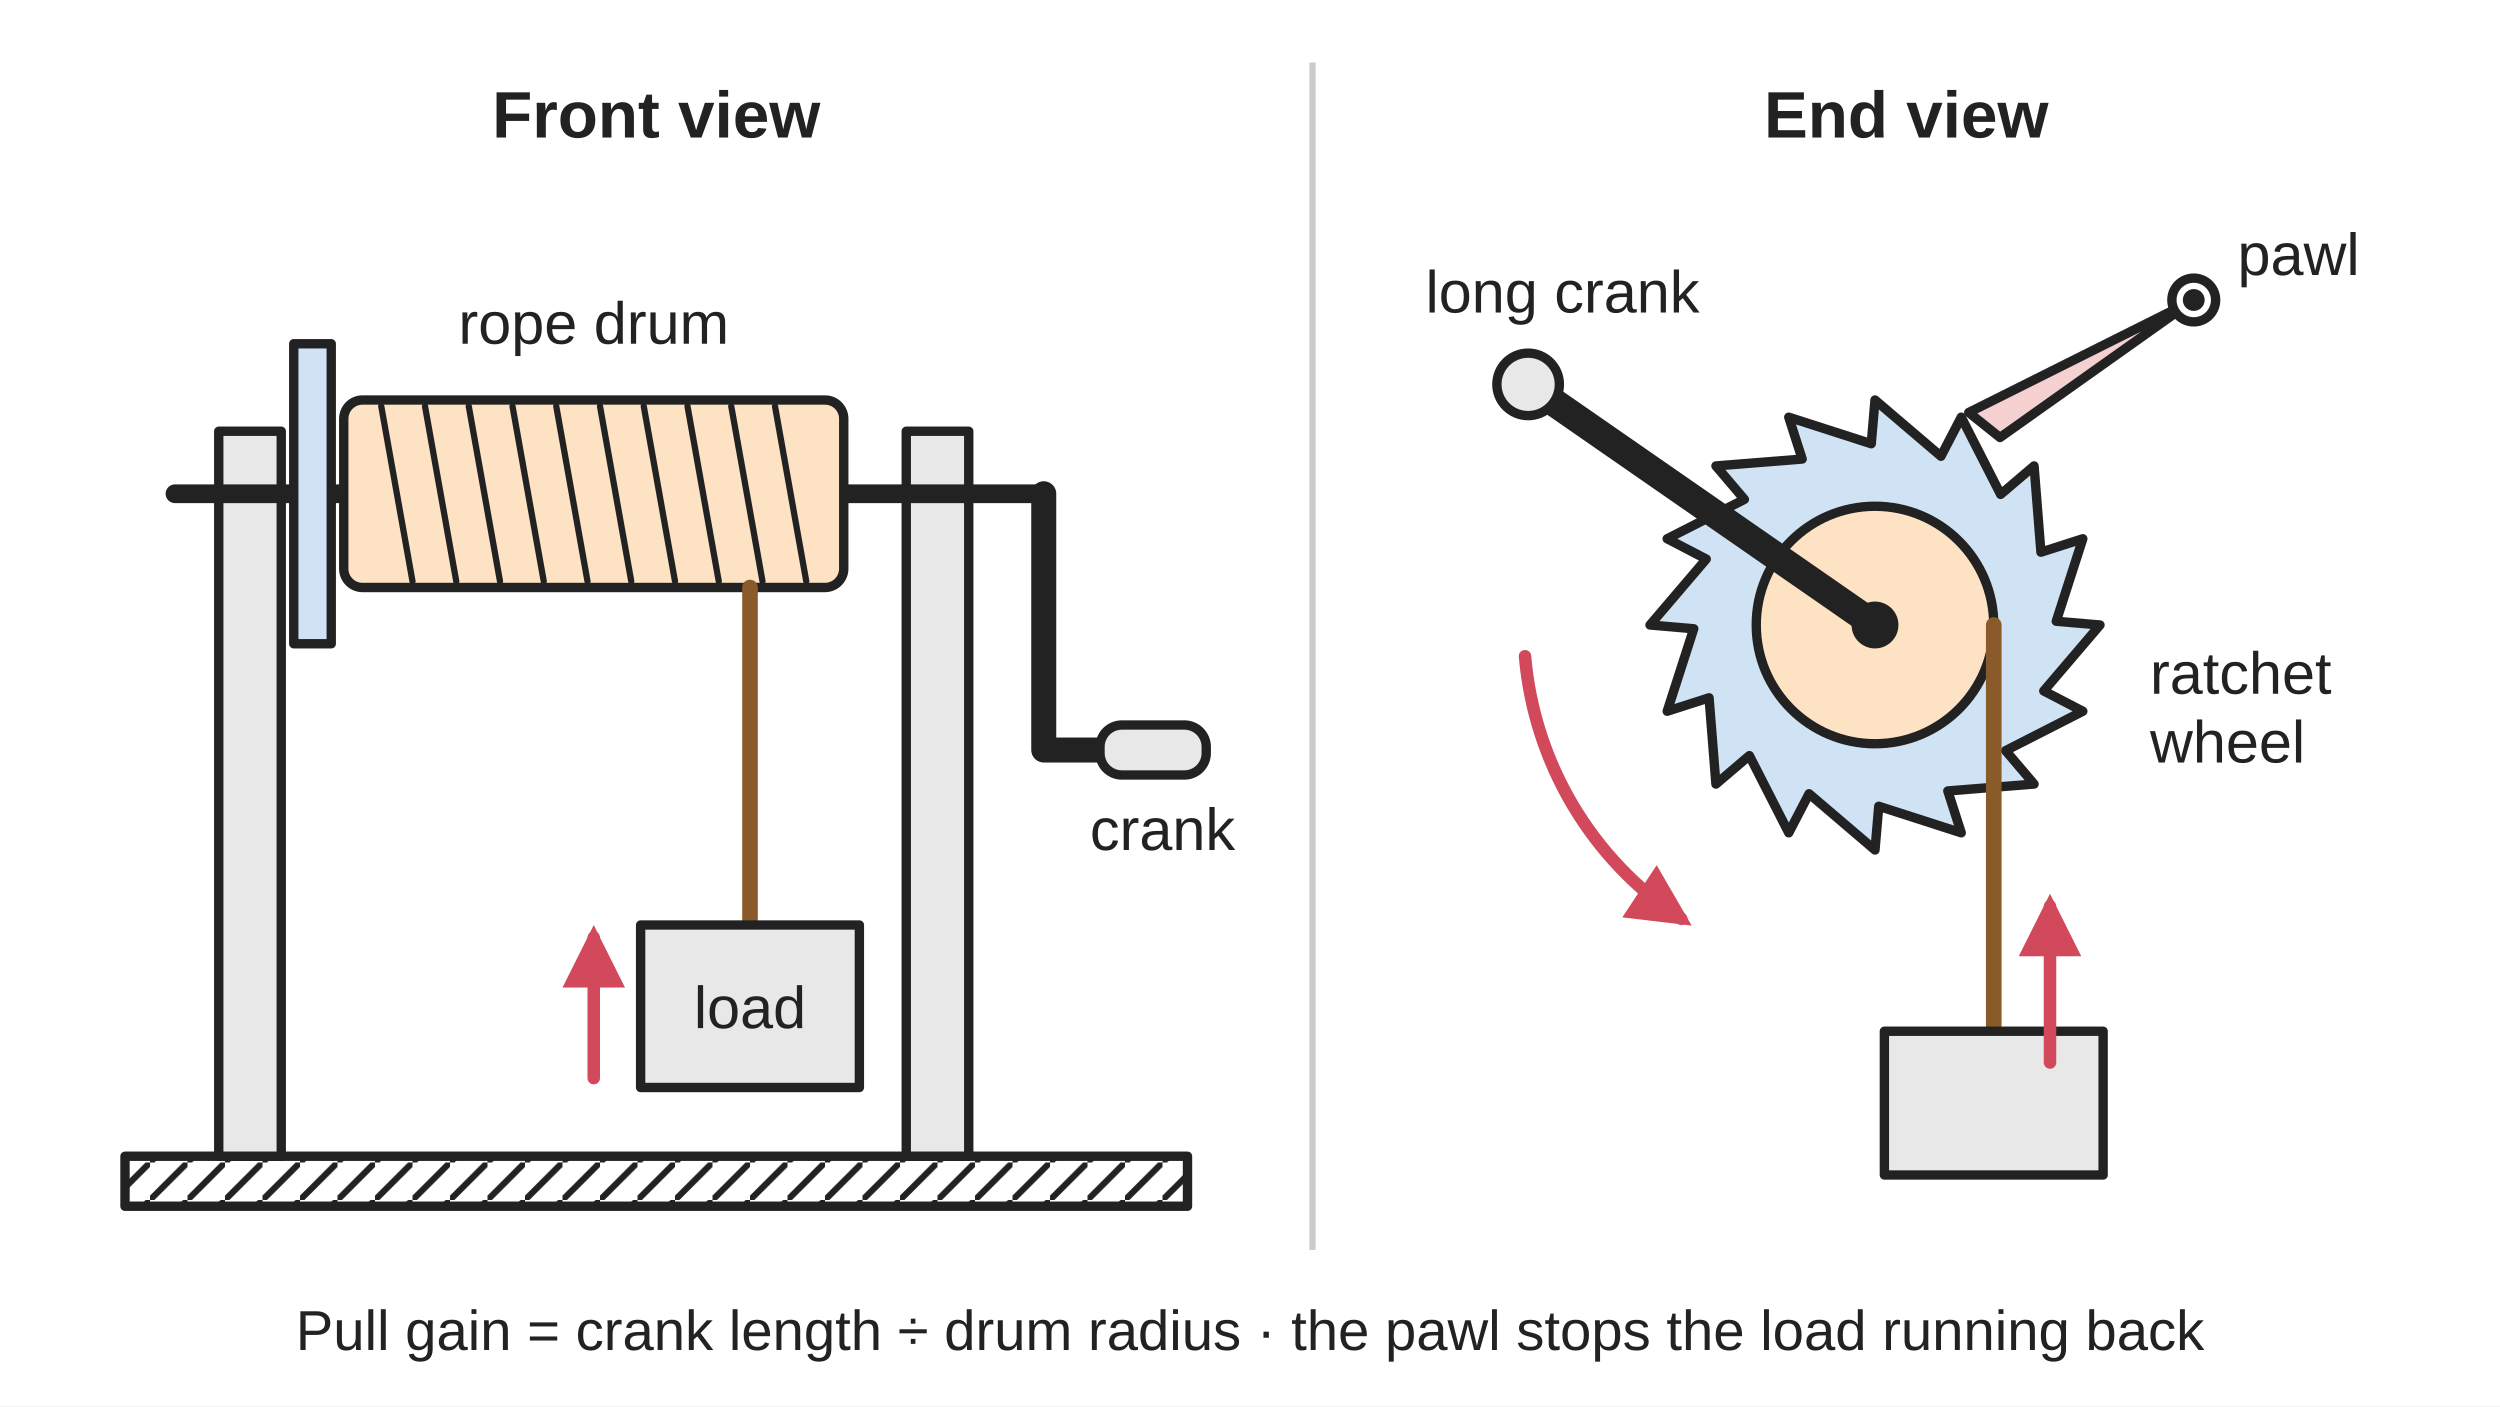
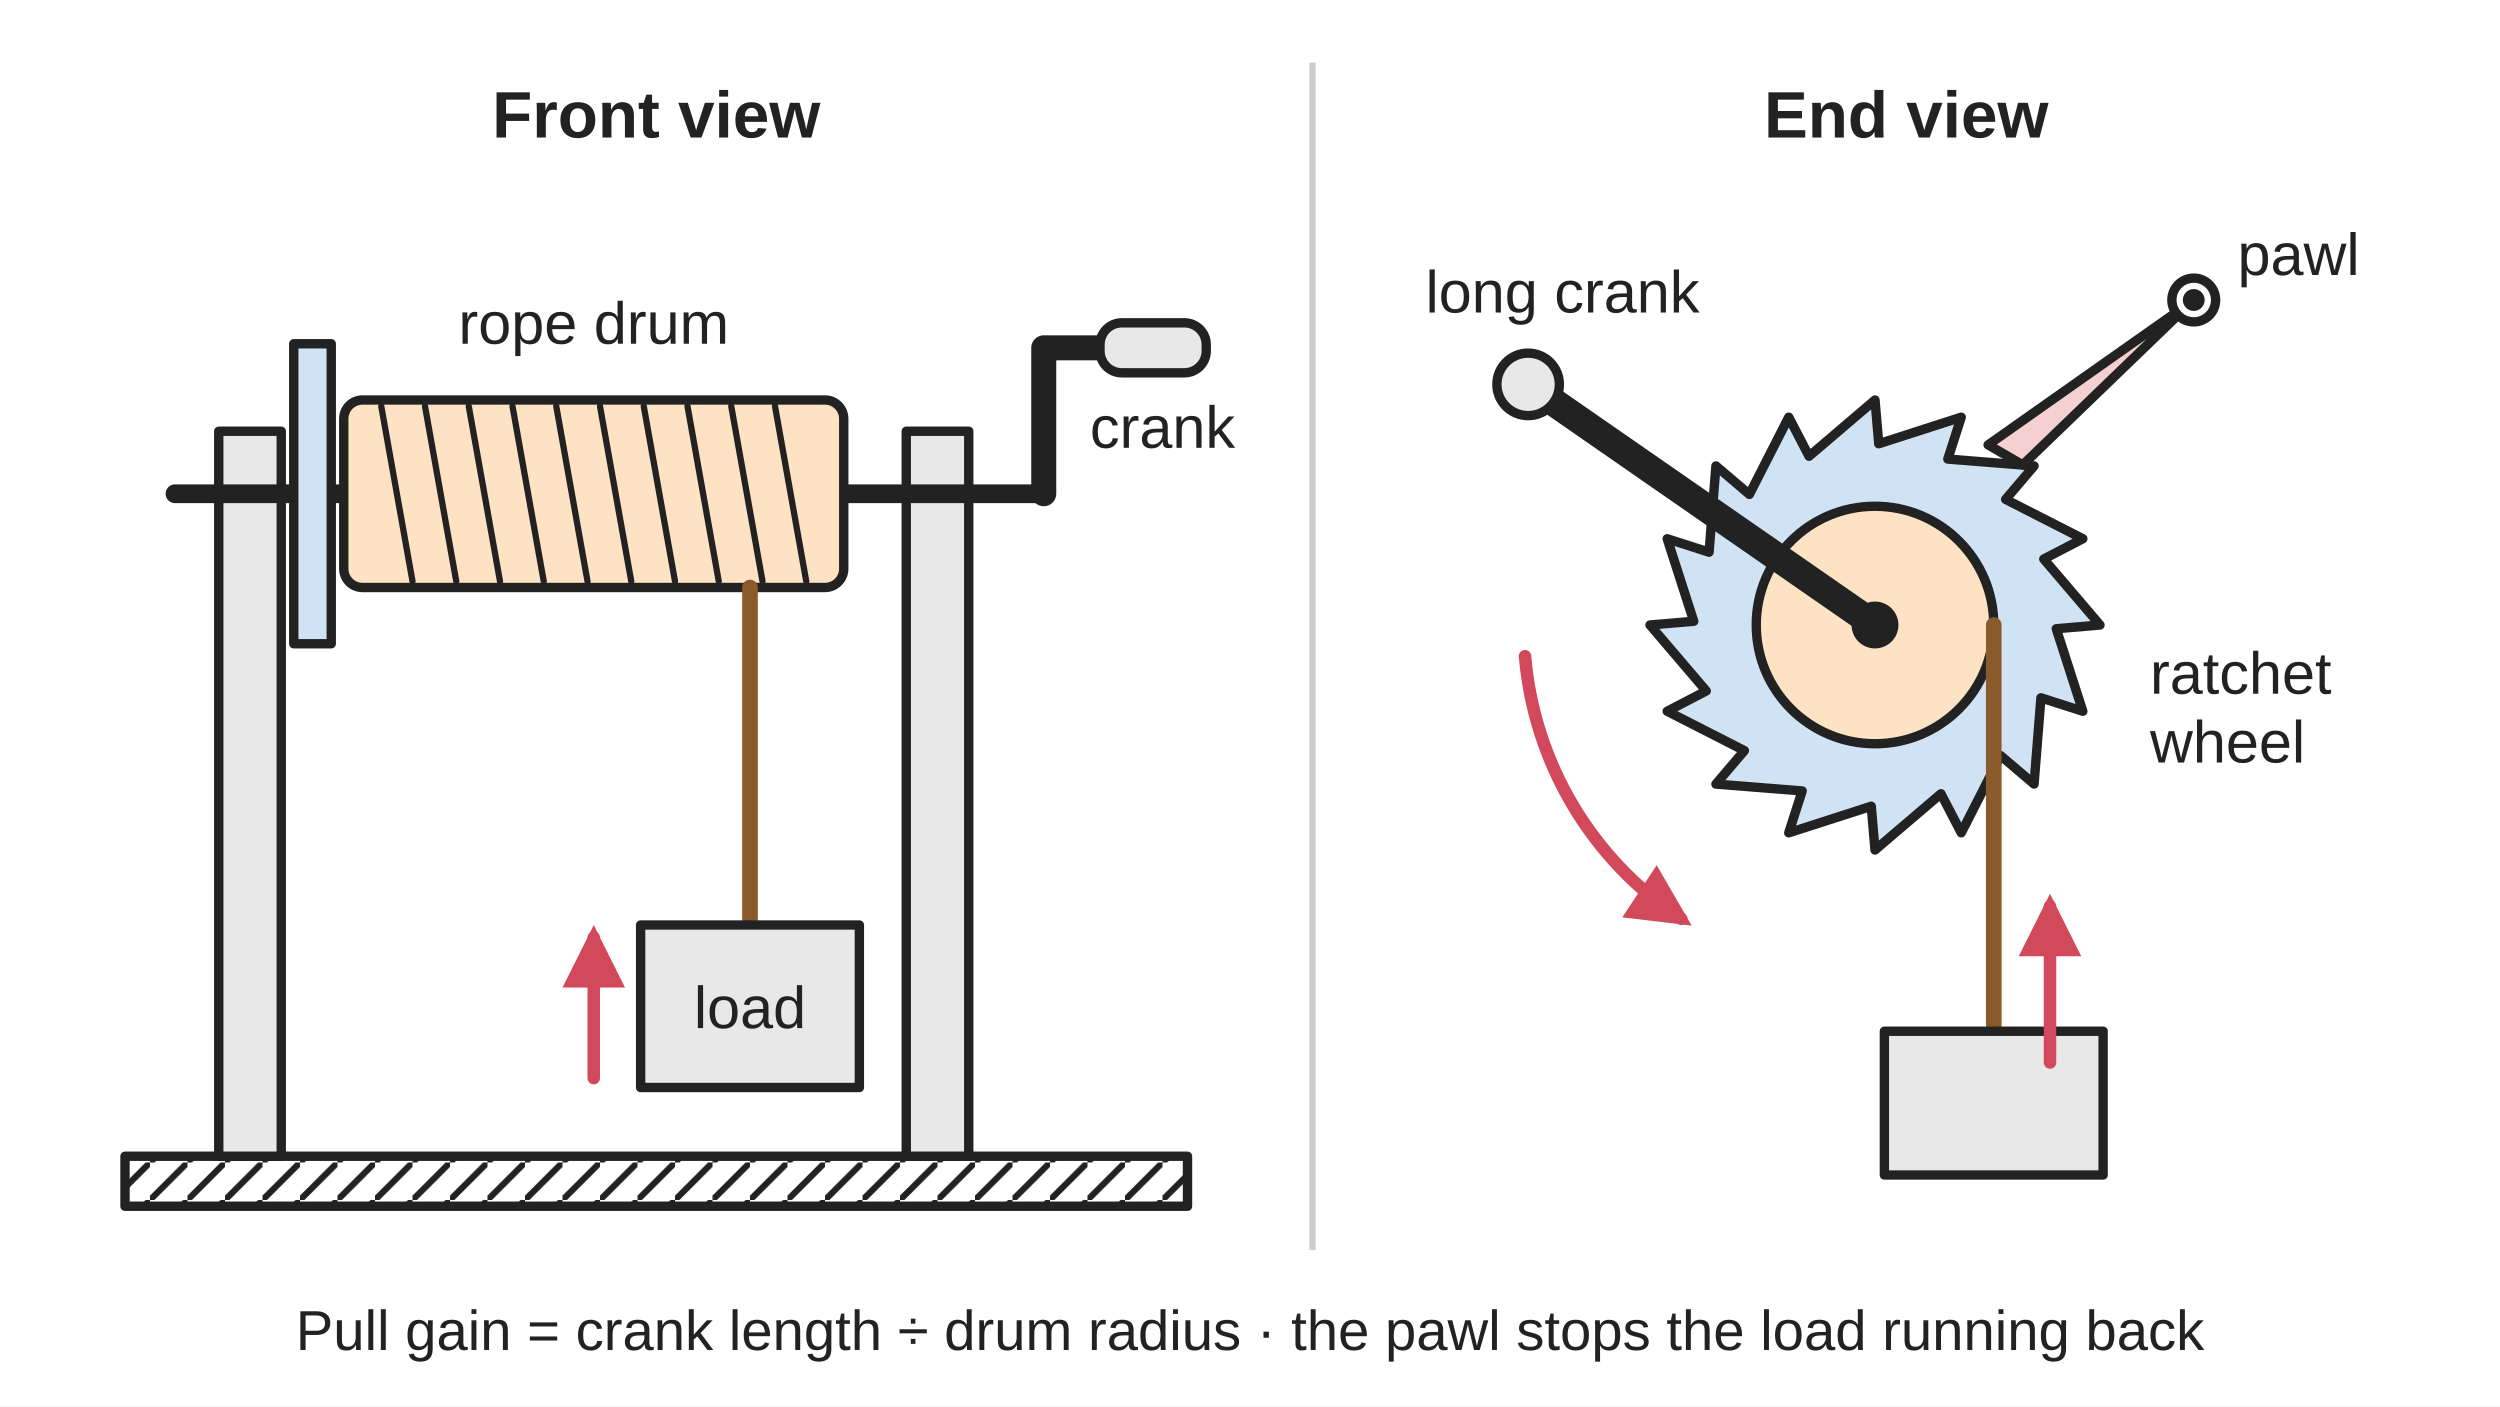
<svg xmlns="http://www.w3.org/2000/svg" viewBox="0 0 800 450" width="800" height="450" role="img">
  <rect width="800" height="450" fill="#ffffff" />
  <defs>
    <marker id="ah" viewBox="0 0 10 10" refX="8" refY="5" markerWidth="5" markerHeight="5" orient="auto-start-reverse">
      <path d="M0,0 L10,5 L0,10 z" fill="#d1495b" />
    </marker>
    <pattern id="hatch" width="12" height="12" patternUnits="userSpaceOnUse">
      <path d="M0,12 L12,0" stroke="#222" stroke-width="2" />
    </pattern>
  </defs>
  <line x1="420" y1="20" x2="420" y2="400" stroke="#cccccc" stroke-width="2" />
  <g stroke="#222" stroke-width="3" stroke-linejoin="round" stroke-linecap="round">
    <rect x="40" y="370" width="340" height="16" fill="url(#hatch)" />
    <rect x="70" y="138" width="20" height="232" fill="#e8e8e8" />
    <rect x="290" y="138" width="20" height="232" fill="#e8e8e8" />
    <line x1="56" y1="158" x2="334" y2="158" stroke-width="6" />
    <rect x="110" y="128" width="160" height="60" rx="6" fill="#fde2c4" />
    <line x1="122" y1="130" x2="132" y2="186" stroke-width="2" />
    <line x1="136" y1="130" x2="146" y2="186" stroke-width="2" />
    <line x1="150" y1="130" x2="160" y2="186" stroke-width="2" />
    <line x1="164" y1="130" x2="174" y2="186" stroke-width="2" />
    <line x1="178" y1="130" x2="188" y2="186" stroke-width="2" />
    <line x1="192" y1="130" x2="202" y2="186" stroke-width="2" />
    <line x1="206" y1="130" x2="216" y2="186" stroke-width="2" />
    <line x1="220" y1="130" x2="230" y2="186" stroke-width="2" />
    <line x1="234" y1="130" x2="244" y2="186" stroke-width="2" />
    <line x1="248" y1="130" x2="258" y2="186" stroke-width="2" />
    <rect x="94" y="110" width="12" height="96" fill="#cfe3f5" />
-     <path d="M334,158 L334,240 L372,240" fill="none" stroke-width="8" />
-     <rect x="352" y="232" width="34" height="16" rx="7" fill="#e8e8e8" />
+     <path d="M334,158 L334,111.3 L372,111.3" fill="none" stroke-width="8" />
+     <rect x="352" y="103.3" width="34" height="16" rx="7" fill="#e8e8e8" />
    <line x1="240" y1="188" x2="240" y2="296" stroke="#8a5a2b" stroke-width="5" />
    <rect x="205" y="296" width="70" height="52" fill="#e8e8e8" />
-     <polygon points="672.0,200.0 654.0,221.1 666.5,227.6 641.8,240.2 650.9,250.9 623.3,253.1 627.6,266.5 601.2,258.0 600.0,272.0 578.9,254.0 572.4,266.5 559.8,241.8 549.1,250.9 546.9,223.3 533.5,227.6 542.0,201.2 528.0,200.0 546.0,178.9 533.5,172.4 558.2,159.8 549.1,149.1 576.7,146.9 572.4,133.5 598.8,142.0 600.0,128.0 621.1,146.0 627.6,133.5 640.2,158.2 650.9,149.1 653.1,176.7 666.5,172.4 658.0,198.8" fill="#cfe3f5" />
+     <polygon points="528.0,200.0 546.0,221.1 533.5,227.6 558.2,240.2 549.1,250.9 576.7,253.1 572.4,266.5 598.8,258.0 600.0,272.0 621.1,254.0 627.6,266.5 640.2,241.8 650.9,250.9 653.1,223.3 666.5,227.6 658.0,201.2 672.0,200.0 654.0,178.9 666.5,172.4 641.8,159.8 650.9,149.1 623.3,146.9 627.6,133.5 601.2,142.0 600.0,128.0 578.9,146.0 572.4,133.5 559.8,158.2 549.1,149.1 546.9,176.7 533.5,172.4 542.0,198.8" fill="#cfe3f5" />
    <circle cx="600" cy="200" r="38" fill="#fde2c4" />
    <line x1="638" y1="200" x2="638" y2="330" stroke="#8a5a2b" stroke-width="5" />
    <rect x="603" y="330" width="70" height="46" fill="#e8e8e8" />
    <line x1="600" y1="200" x2="489" y2="123" stroke-width="9" />
    <circle cx="489" cy="123" r="10" fill="#e8e8e8" />
    <circle cx="600" cy="200" r="6" fill="#222" />
-     <path d="M702,96 L630,132 L640,140 Z" fill="#f5d0d0" />
+     <path d="M702,96 L630,132 L640,140 Z" fill="#f5d0d0" transform="rotate(-8.6 702 96)" />
    <circle cx="702" cy="96" r="7" fill="#ffffff" />
    <circle cx="702" cy="96" r="2" fill="#222" />
  </g>
  <g stroke="#d1495b" stroke-width="4" fill="none" stroke-linecap="round" marker-end="url(#ah)">
    <line x1="190" y1="345" x2="190" y2="300" />
    <path d="M488,210 A112,112 0 0 0 538,294" />
    <line x1="656" y1="340" x2="656" y2="290" />
  </g>
  <g font-family="Arial, Helvetica, sans-serif" font-size="19" fill="#222">
    <text x="210" y="44" text-anchor="middle" font-size="21" font-weight="bold">Front view</text>
    <text x="610" y="44" text-anchor="middle" font-size="21" font-weight="bold">End view</text>
    <text x="190" y="110" text-anchor="middle">rope drum</text>
-     <text x="372" y="272" text-anchor="middle">crank</text>
+     <text x="372" y="143.3" text-anchor="middle">crank</text>
    <text x="240" y="329" text-anchor="middle">load</text>
    <text x="716" y="88">pawl</text>
    <text x="500" y="100" text-anchor="middle">long crank</text>
    <text x="688" y="222">ratchet</text>
    <text x="688" y="244">wheel</text>
    <text x="400" y="432" text-anchor="middle" font-size="18">Pull gain = crank length ÷ drum radius · the pawl stops the load running back</text>
  </g>
</svg>
